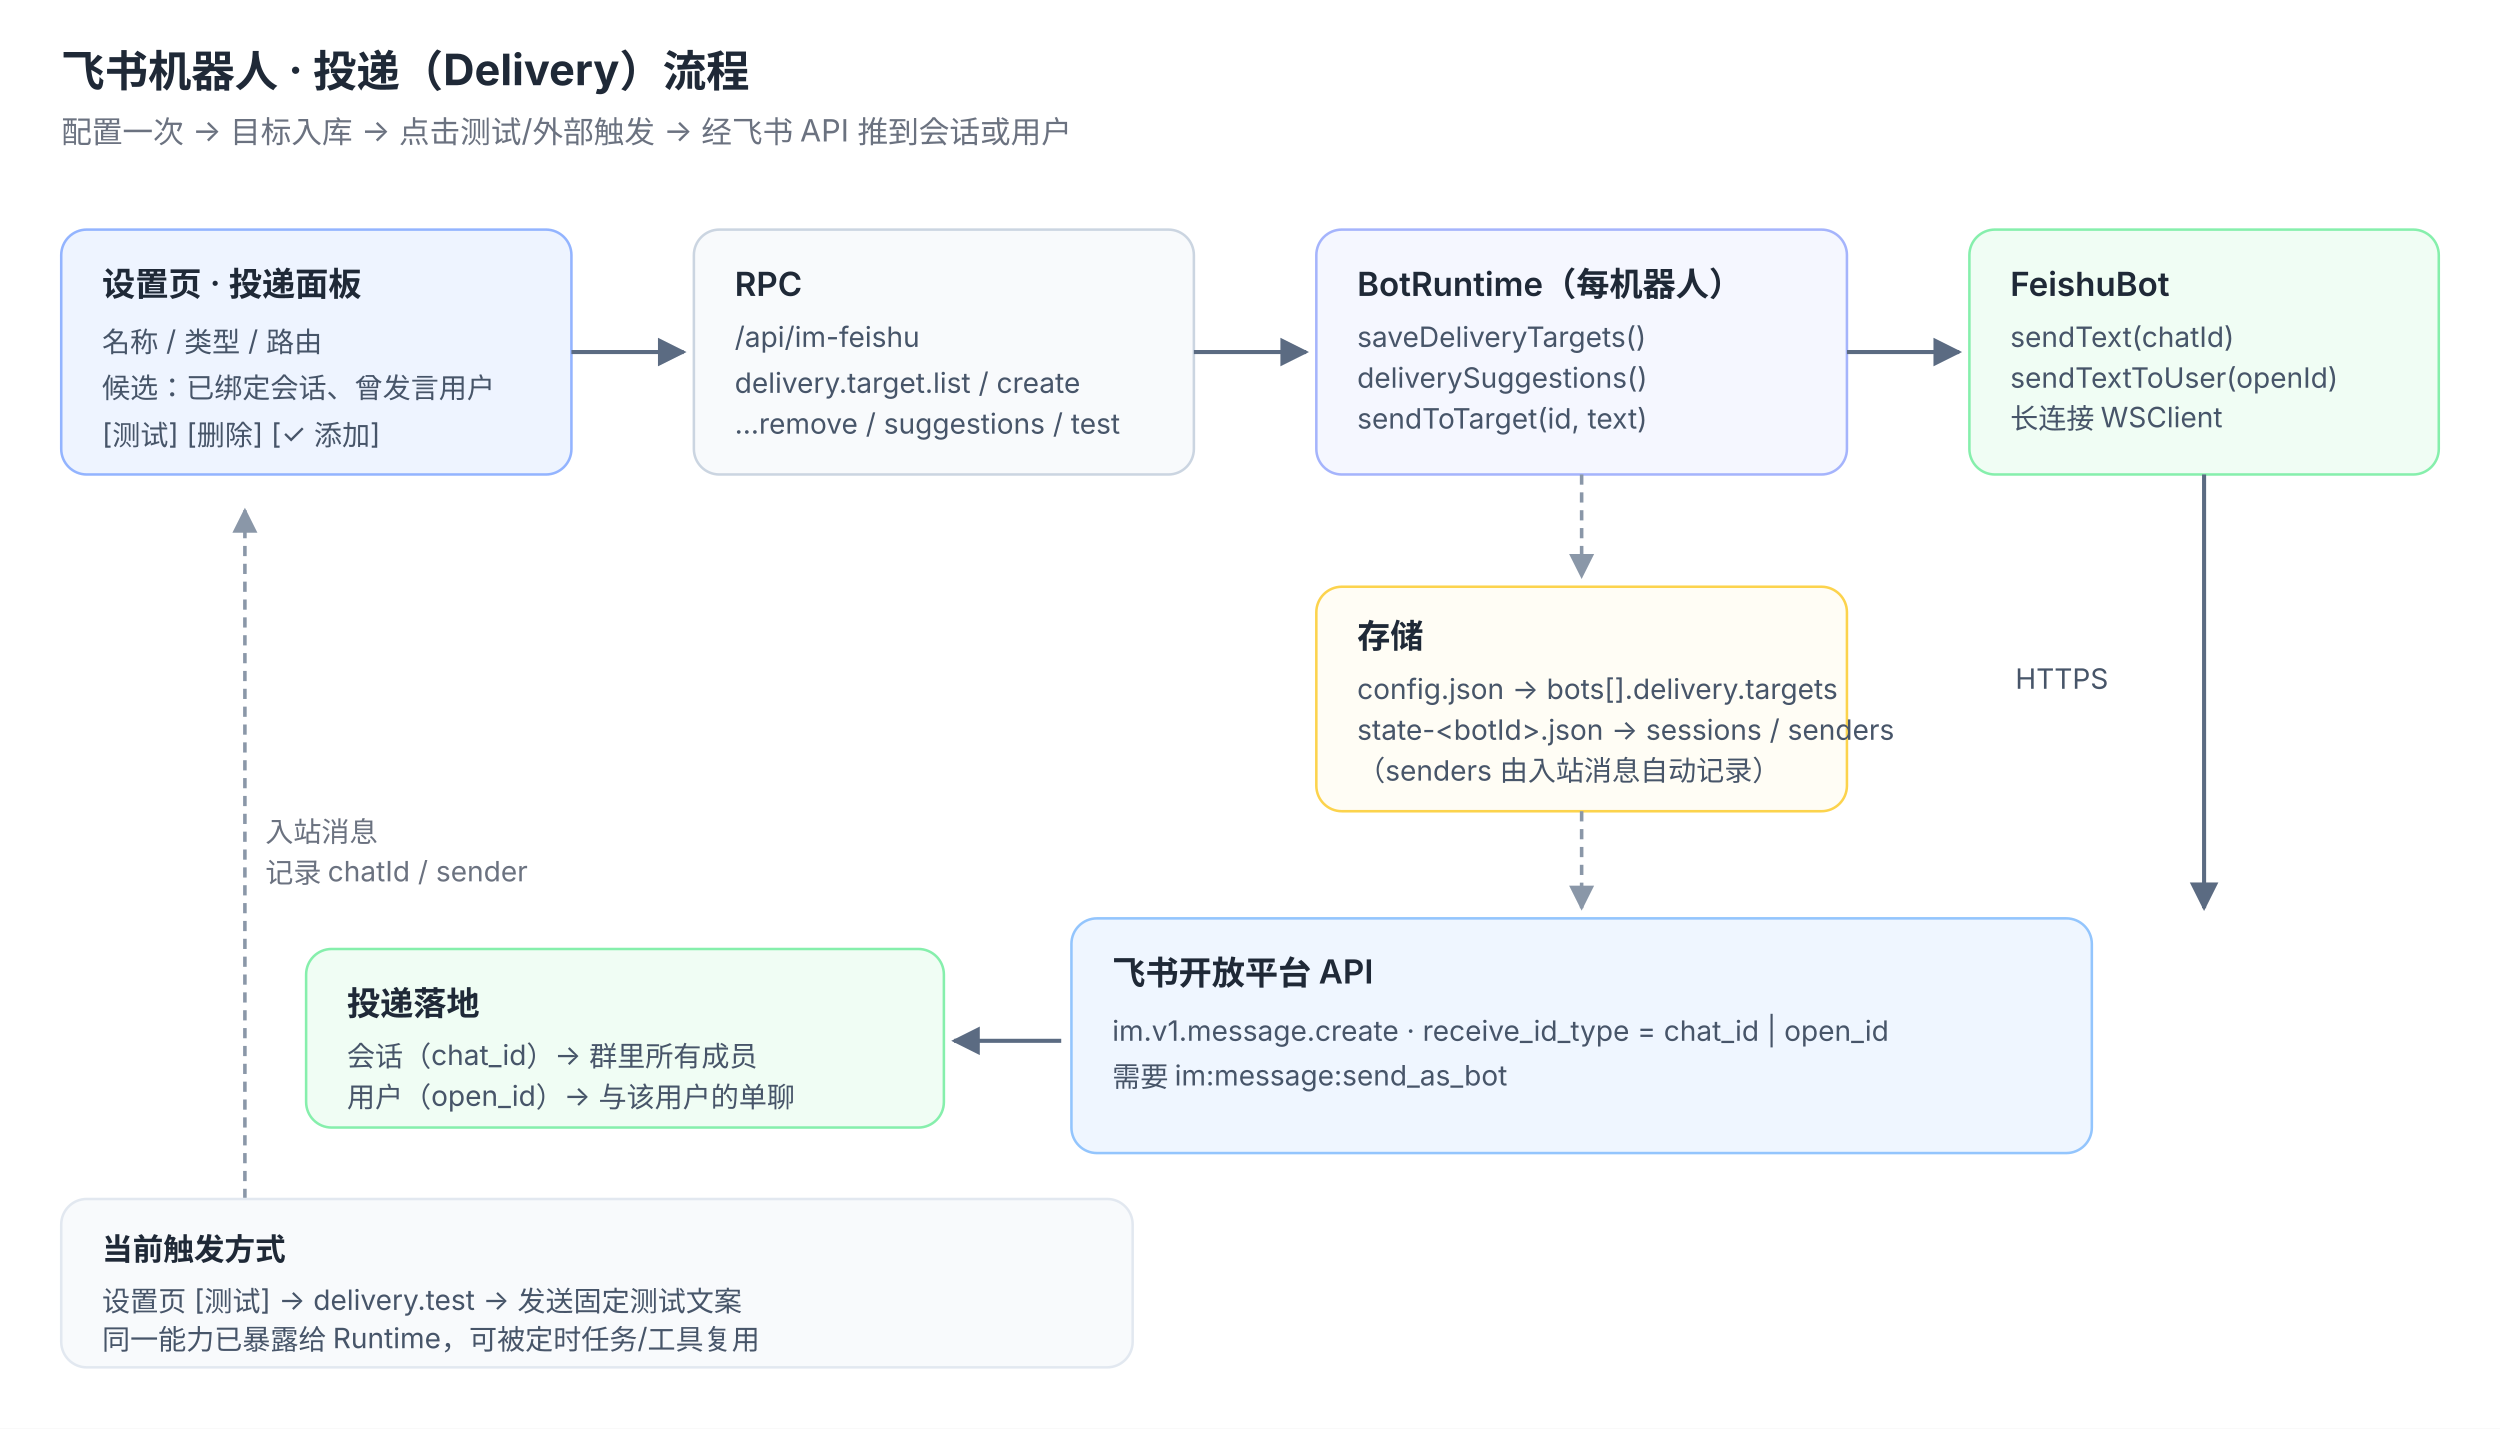
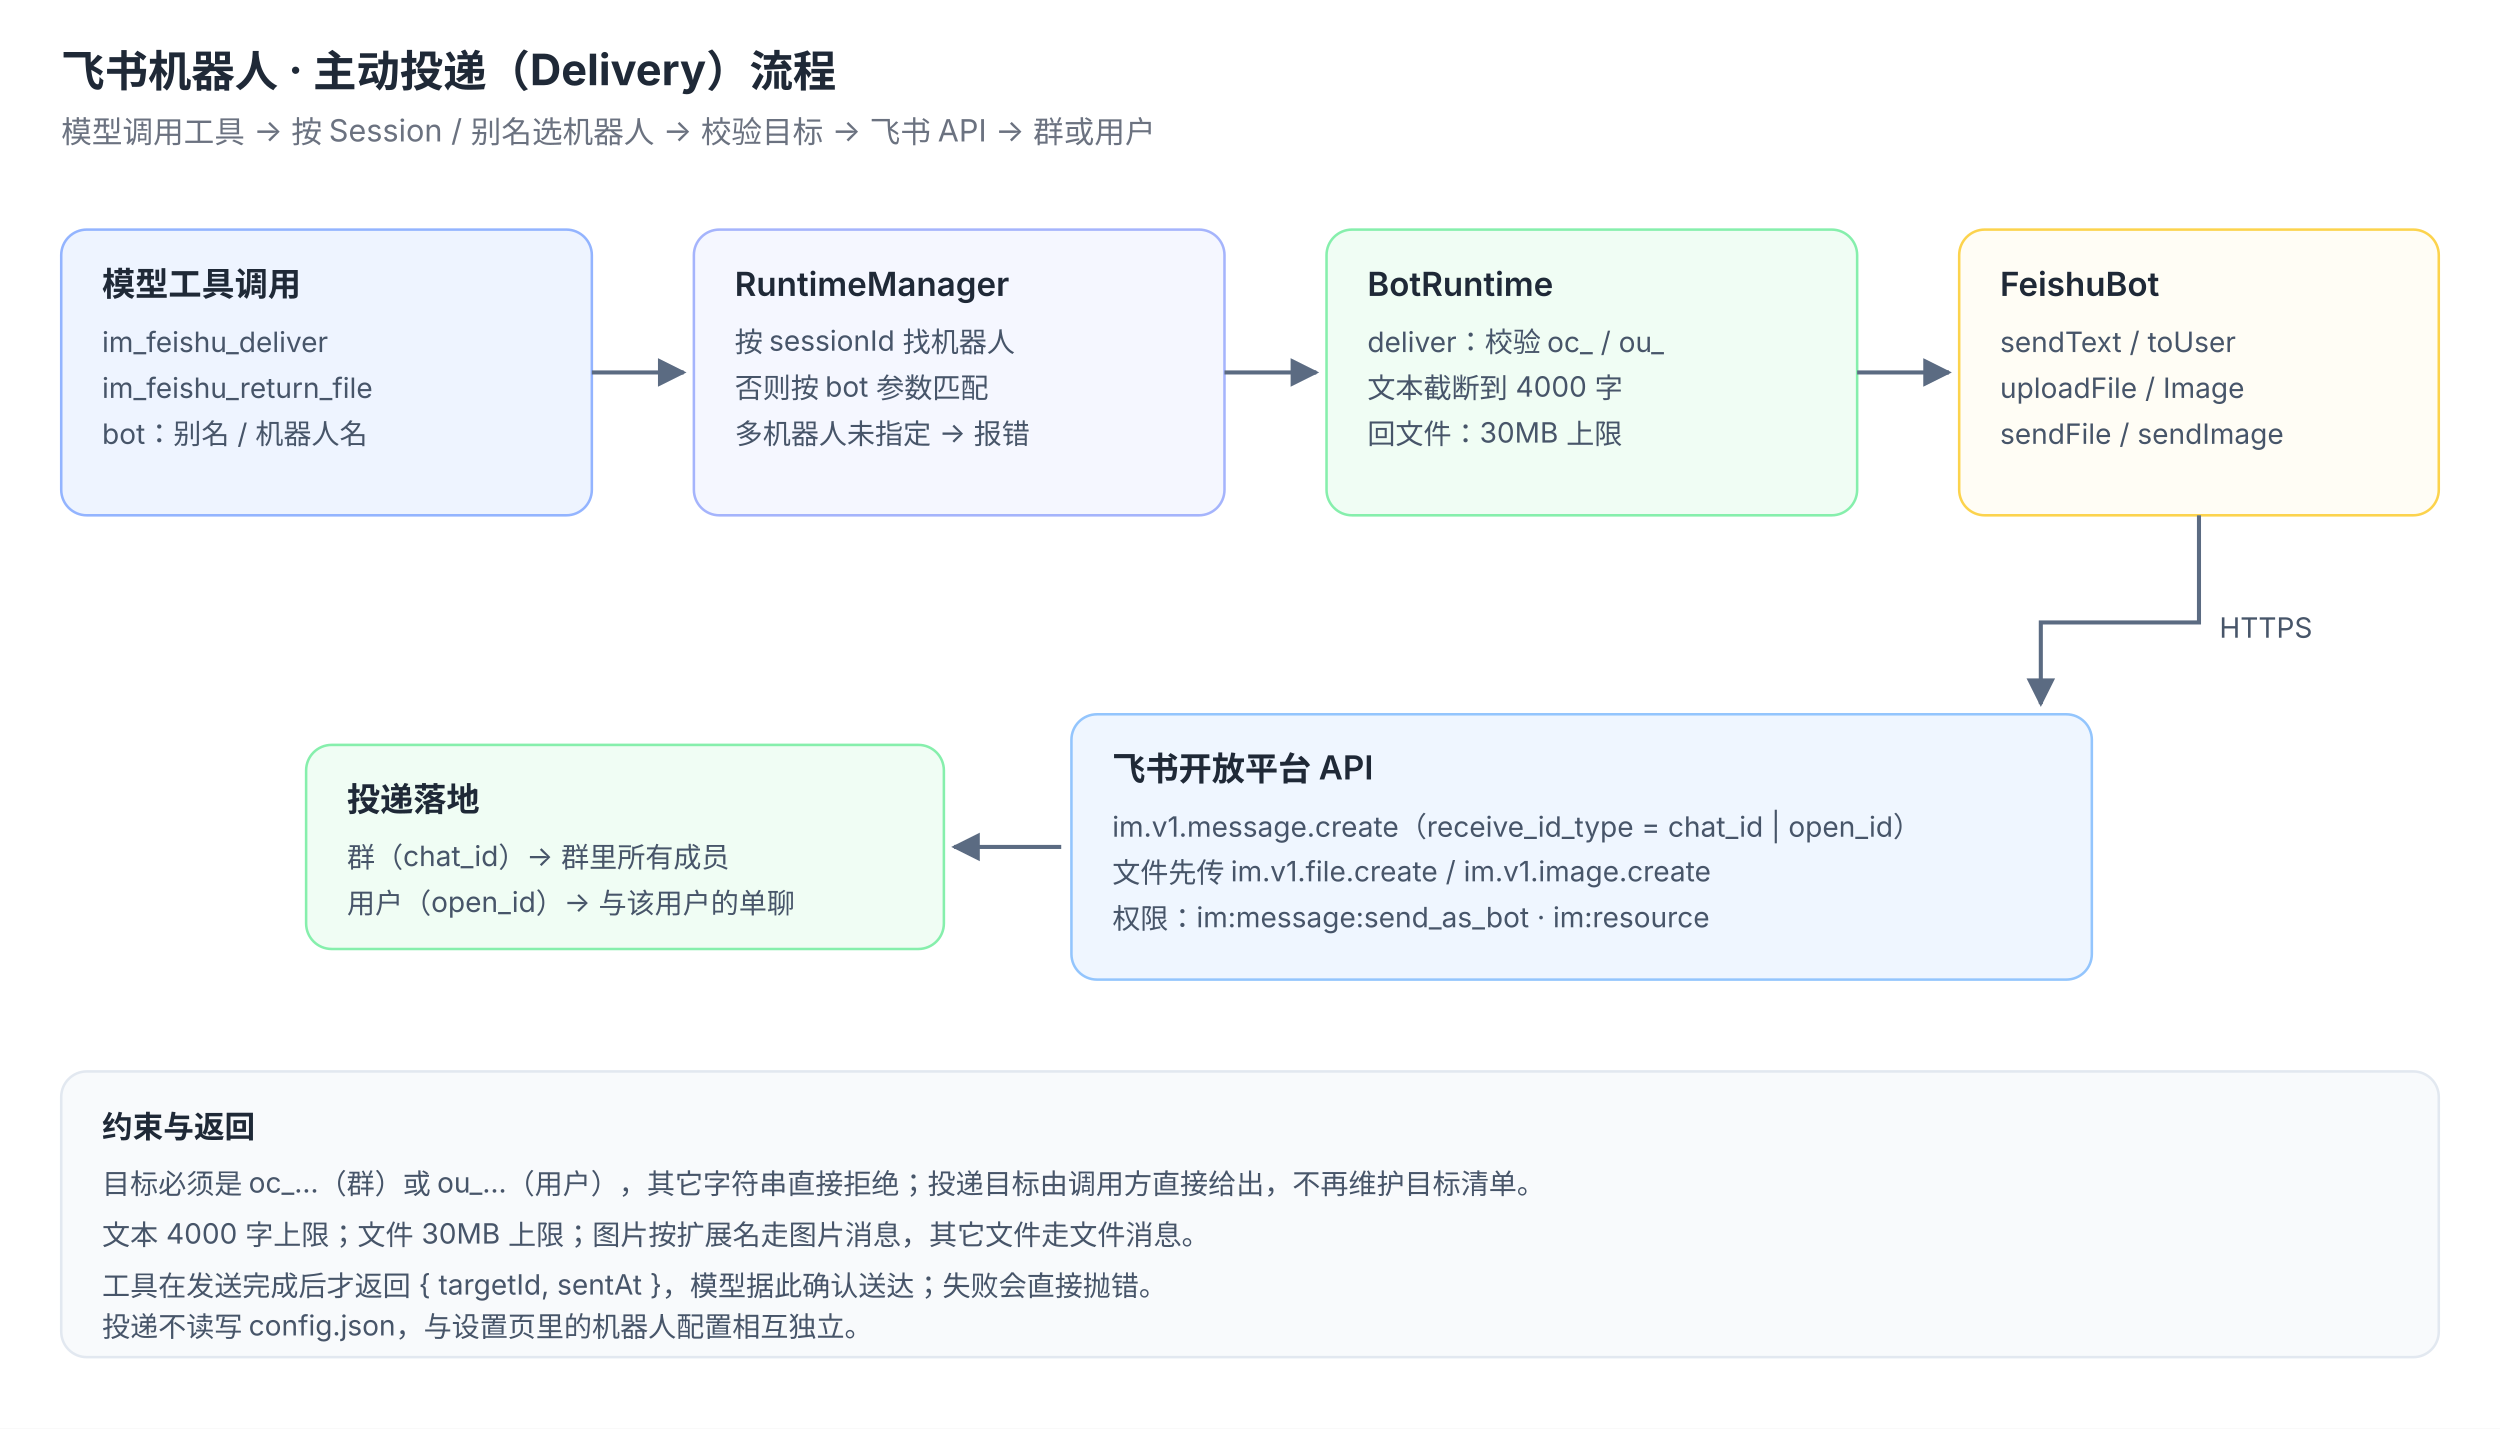
<svg xmlns="http://www.w3.org/2000/svg" width="980" height="560" viewBox="0 0 980 560" font-family="-apple-system, BlinkMacSystemFont, 'Segoe UI', 'PingFang SC', 'Microsoft YaHei', sans-serif">
  <defs>
    <marker id="arrow" viewBox="0 0 10 10" refX="9" refY="5" markerWidth="7" markerHeight="7" orient="auto-start-reverse">
      <path d="M 0 0 L 10 5 L 0 10 z" fill="#5b6b82" />
    </marker>
-     <marker id="arrowDash" viewBox="0 0 10 10" refX="9" refY="5" markerWidth="7" markerHeight="7" orient="auto-start-reverse">
-       <path d="M 0 0 L 10 5 L 0 10 z" fill="#8a97a8" />
-     </marker>
  </defs>
  <rect width="980" height="560" fill="#ffffff" />
-   <text x="24" y="34" font-size="17" font-weight="700" fill="#1f2937">飞书机器人 · 投递（Delivery）流程</text>
-   <text x="24" y="56" font-size="12" fill="#6b7280">配置一次 → 目标入库 → 点击测试/外部触发 → 经飞书 API 推到会话或用户</text>
-   <rect x="24" y="90" width="200" height="96" rx="10" fill="#eef4ff" stroke="#93b4ff" />
-   <text x="40" y="116" font-size="13" font-weight="600" fill="#1f2937">设置页 · 投递面板</text>
-   <text x="40" y="138" font-size="11" fill="#475569">名称 / 类型 / 路由</text>
-   <text x="40" y="156" font-size="11" fill="#475569">候选：已绑定会话、曾发言用户</text>
-   <text x="40" y="174" font-size="11" fill="#475569">[测试] [删除] [✓ 添加]</text>
-   <rect x="272" y="90" width="196" height="96" rx="10" fill="#f8fafc" stroke="#cbd5e1" />
-   <text x="288" y="116" font-size="13" font-weight="600" fill="#1f2937">RPC</text>
-   <text x="288" y="136" font-size="11" fill="#475569">/api/im-feishu</text>
-   <text x="288" y="154" font-size="11" fill="#475569">delivery.target.list / create</text>
-   <text x="288" y="170" font-size="11" fill="#475569">…remove / suggestions / test</text>
-   <rect x="516" y="90" width="208" height="96" rx="10" fill="#f5f7ff" stroke="#a5b4fc" />
-   <text x="532" y="116" font-size="13" font-weight="600" fill="#1f2937">BotRuntime（每机器人）</text>
-   <text x="532" y="136" font-size="11" fill="#475569">saveDeliveryTargets()</text>
-   <text x="532" y="152" font-size="11" fill="#475569">deliverySuggestions()</text>
-   <text x="532" y="168" font-size="11" fill="#475569">sendToTarget(id, text)</text>
-   <rect x="772" y="90" width="184" height="96" rx="10" fill="#f0fdf4" stroke="#86efac" />
-   <text x="788" y="116" font-size="13" font-weight="600" fill="#1f2937">FeishuBot</text>
-   <text x="788" y="136" font-size="11" fill="#475569">sendText(chatId)</text>
-   <text x="788" y="152" font-size="11" fill="#475569">sendTextToUser(openId)</text>
-   <text x="788" y="168" font-size="11" fill="#475569">长连接 WSClient</text>
-   <line x1="224" y1="138" x2="268" y2="138" stroke="#5b6b82" stroke-width="1.6" marker-end="url(#arrow)" />
-   <line x1="468" y1="138" x2="512" y2="138" stroke="#5b6b82" stroke-width="1.6" marker-end="url(#arrow)" />
-   <line x1="724" y1="138" x2="768" y2="138" stroke="#5b6b82" stroke-width="1.6" marker-end="url(#arrow)" />
-   <rect x="516" y="230" width="208" height="88" rx="10" fill="#fffdf5" stroke="#fcd34d" />
-   <text x="532" y="254" font-size="13" font-weight="600" fill="#1f2937">存储</text>
-   <text x="532" y="274" font-size="11" fill="#475569">config.json → bots[].delivery.targets</text>
-   <text x="532" y="290" font-size="11" fill="#475569">state-&lt;botId&gt;.json → sessions / senders</text>
-   <text x="532" y="306" font-size="11" fill="#475569">（senders 由入站消息自动记录）</text>
-   <line x1="620" y1="186" x2="620" y2="226" stroke="#8a97a8" stroke-width="1.4" stroke-dasharray="4 3" marker-end="url(#arrowDash)" />
-   <line x1="620" y1="318" x2="620" y2="356" stroke="#8a97a8" stroke-width="1.4" stroke-dasharray="4 3" marker-end="url(#arrowDash)" />
-   <rect x="420" y="360" width="400" height="92" rx="10" fill="#eff6ff" stroke="#93c5fd" />
-   <text x="436" y="386" font-size="13" font-weight="600" fill="#1f2937">飞书开放平台 API</text>
-   <text x="436" y="408" font-size="11" fill="#475569">im.v1.message.create · receive_id_type = chat_id | open_id</text>
-   <text x="436" y="426" font-size="11" fill="#475569">需要 im:message:send_as_bot</text>
-   <line x1="864" y1="186" x2="864" y2="356" stroke="#5b6b82" stroke-width="1.6" marker-end="url(#arrow)" />
-   <text x="790" y="270" font-size="11" fill="#475569">HTTPS</text>
-   <rect x="120" y="372" width="250" height="70" rx="10" fill="#f0fdf4" stroke="#86efac" />
-   <text x="136" y="398" font-size="13" font-weight="600" fill="#1f2937">投递落地</text>
-   <text x="136" y="418" font-size="11" fill="#475569">会话（chat_id）→ 群里所有成员</text>
-   <text x="136" y="434" font-size="11" fill="#475569">用户（open_id）→ 与该用户的单聊</text>
-   <line x1="416" y1="408" x2="374" y2="408" stroke="#5b6b82" stroke-width="1.6" marker-end="url(#arrow)" />
-   <path d="M 96 470 L 96 200" stroke="#8a97a8" stroke-width="1.4" fill="none" stroke-dasharray="4 3" marker-end="url(#arrowDash)" />
-   <text x="104" y="330" font-size="11" fill="#6b7280">入站消息</text>
-   <text x="104" y="346" font-size="11" fill="#6b7280">记录 chatId / sender</text>
-   <rect x="24" y="470" width="420" height="66" rx="10" fill="#f8fafc" stroke="#e2e8f0" />
-   <text x="40" y="494" font-size="12" font-weight="600" fill="#1f2937">当前触发方式</text>
-   <text x="40" y="514" font-size="11" fill="#475569">设置页 [测试] → delivery.test → 发送固定测试文案</text>
-   <text x="40" y="529" font-size="11" fill="#475569">同一能力已暴露给 Runtime，可被定时任务/工具复用</text>
+   <text x="24" y="34" font-size="17" font-weight="700" fill="#1f2937">飞书机器人 · 主动投递（Delivery）流程</text>
+   <text x="24" y="56" font-size="12" fill="#6b7280">模型调用工具 → 按 Session / 别名选机器人 → 校验目标 → 飞书 API → 群或用户</text>
+   <rect x="24" y="90" width="208" height="112" rx="10" fill="#eef4ff" stroke="#93b4ff" />
+   <text x="40" y="116" font-size="13" font-weight="600" fill="#1f2937">模型工具调用</text>
+   <text x="40" y="138" font-size="11" fill="#475569">im_feishu_deliver</text>
+   <text x="40" y="156" font-size="11" fill="#475569">im_feishu_return_file</text>
+   <text x="40" y="174" font-size="11" fill="#475569">bot：别名 / 机器人名</text>
+   <rect x="272" y="90" width="208" height="112" rx="10" fill="#f5f7ff" stroke="#a5b4fc" />
+   <text x="288" y="116" font-size="13" font-weight="600" fill="#1f2937">RuntimeManager</text>
+   <text x="288" y="138" font-size="11" fill="#475569">按 sessionId 找机器人</text>
+   <text x="288" y="156" font-size="11" fill="#475569">否则按 bot 参数匹配</text>
+   <text x="288" y="174" font-size="11" fill="#475569">多机器人未指定 → 报错</text>
+   <rect x="520" y="90" width="208" height="112" rx="10" fill="#f0fdf4" stroke="#86efac" />
+   <text x="536" y="116" font-size="13" font-weight="600" fill="#1f2937">BotRuntime</text>
+   <text x="536" y="138" font-size="11" fill="#475569">deliver：校验 oc_ / ou_</text>
+   <text x="536" y="156" font-size="11" fill="#475569">文本截断到 4000 字</text>
+   <text x="536" y="174" font-size="11" fill="#475569">回文件：30MB 上限</text>
+   <rect x="768" y="90" width="188" height="112" rx="10" fill="#fffdf5" stroke="#fcd34d" />
+   <text x="784" y="116" font-size="13" font-weight="600" fill="#1f2937">FeishuBot</text>
+   <text x="784" y="138" font-size="11" fill="#475569">sendText / toUser</text>
+   <text x="784" y="156" font-size="11" fill="#475569">uploadFile / Image</text>
+   <text x="784" y="174" font-size="11" fill="#475569">sendFile / sendImage</text>
+   <line x1="232" y1="146" x2="268" y2="146" stroke="#5b6b82" stroke-width="1.6" marker-end="url(#arrow)" />
+   <line x1="480" y1="146" x2="516" y2="146" stroke="#5b6b82" stroke-width="1.6" marker-end="url(#arrow)" />
+   <line x1="728" y1="146" x2="764" y2="146" stroke="#5b6b82" stroke-width="1.6" marker-end="url(#arrow)" />
+   <rect x="420" y="280" width="400" height="104" rx="10" fill="#eff6ff" stroke="#93c5fd" />
+   <text x="436" y="306" font-size="13" font-weight="600" fill="#1f2937">飞书开放平台 API</text>
+   <text x="436" y="328" font-size="11" fill="#475569">im.v1.message.create（receive_id_type = chat_id | open_id）</text>
+   <text x="436" y="346" font-size="11" fill="#475569">文件先传 im.v1.file.create / im.v1.image.create</text>
+   <text x="436" y="364" font-size="11" fill="#475569">权限：im:message:send_as_bot · im:resource</text>
+   <path d="M 862 202 L 862 244 L 800 244 L 800 276" stroke="#5b6b82" stroke-width="1.6" fill="none" marker-end="url(#arrow)" />
+   <text x="870" y="250" font-size="11" fill="#475569">HTTPS</text>
+   <rect x="120" y="292" width="250" height="80" rx="10" fill="#f0fdf4" stroke="#86efac" />
+   <text x="136" y="318" font-size="13" font-weight="600" fill="#1f2937">投递落地</text>
+   <text x="136" y="340" font-size="11" fill="#475569">群（chat_id）→ 群里所有成员</text>
+   <text x="136" y="358" font-size="11" fill="#475569">用户（open_id）→ 与该用户的单聊</text>
+   <line x1="416" y1="332" x2="374" y2="332" stroke="#5b6b82" stroke-width="1.6" marker-end="url(#arrow)" />
+   <rect x="24" y="420" width="932" height="112" rx="10" fill="#f8fafc" stroke="#e2e8f0" />
+   <text x="40" y="446" font-size="12" font-weight="600" fill="#1f2937">约束与返回</text>
+   <text x="40" y="468" font-size="11" fill="#475569">目标必须是 oc_…（群）或 ou_…（用户），其它字符串直接拒绝；投递目标由调用方直接给出，不再维护目标清单。</text>
+   <text x="40" y="488" font-size="11" fill="#475569">文本 4000 字上限；文件 30MB 上限；图片按扩展名走图片消息，其它文件走文件消息。</text>
+   <text x="40" y="508" font-size="11" fill="#475569">工具在发送完成后才返回 { targetId, sentAt }，模型据此确认送达；失败会直接抛错。</text>
+   <text x="40" y="524" font-size="11" fill="#475569">投递不读写 config.json，与设置页里的机器人配置相互独立。</text>
</svg>
